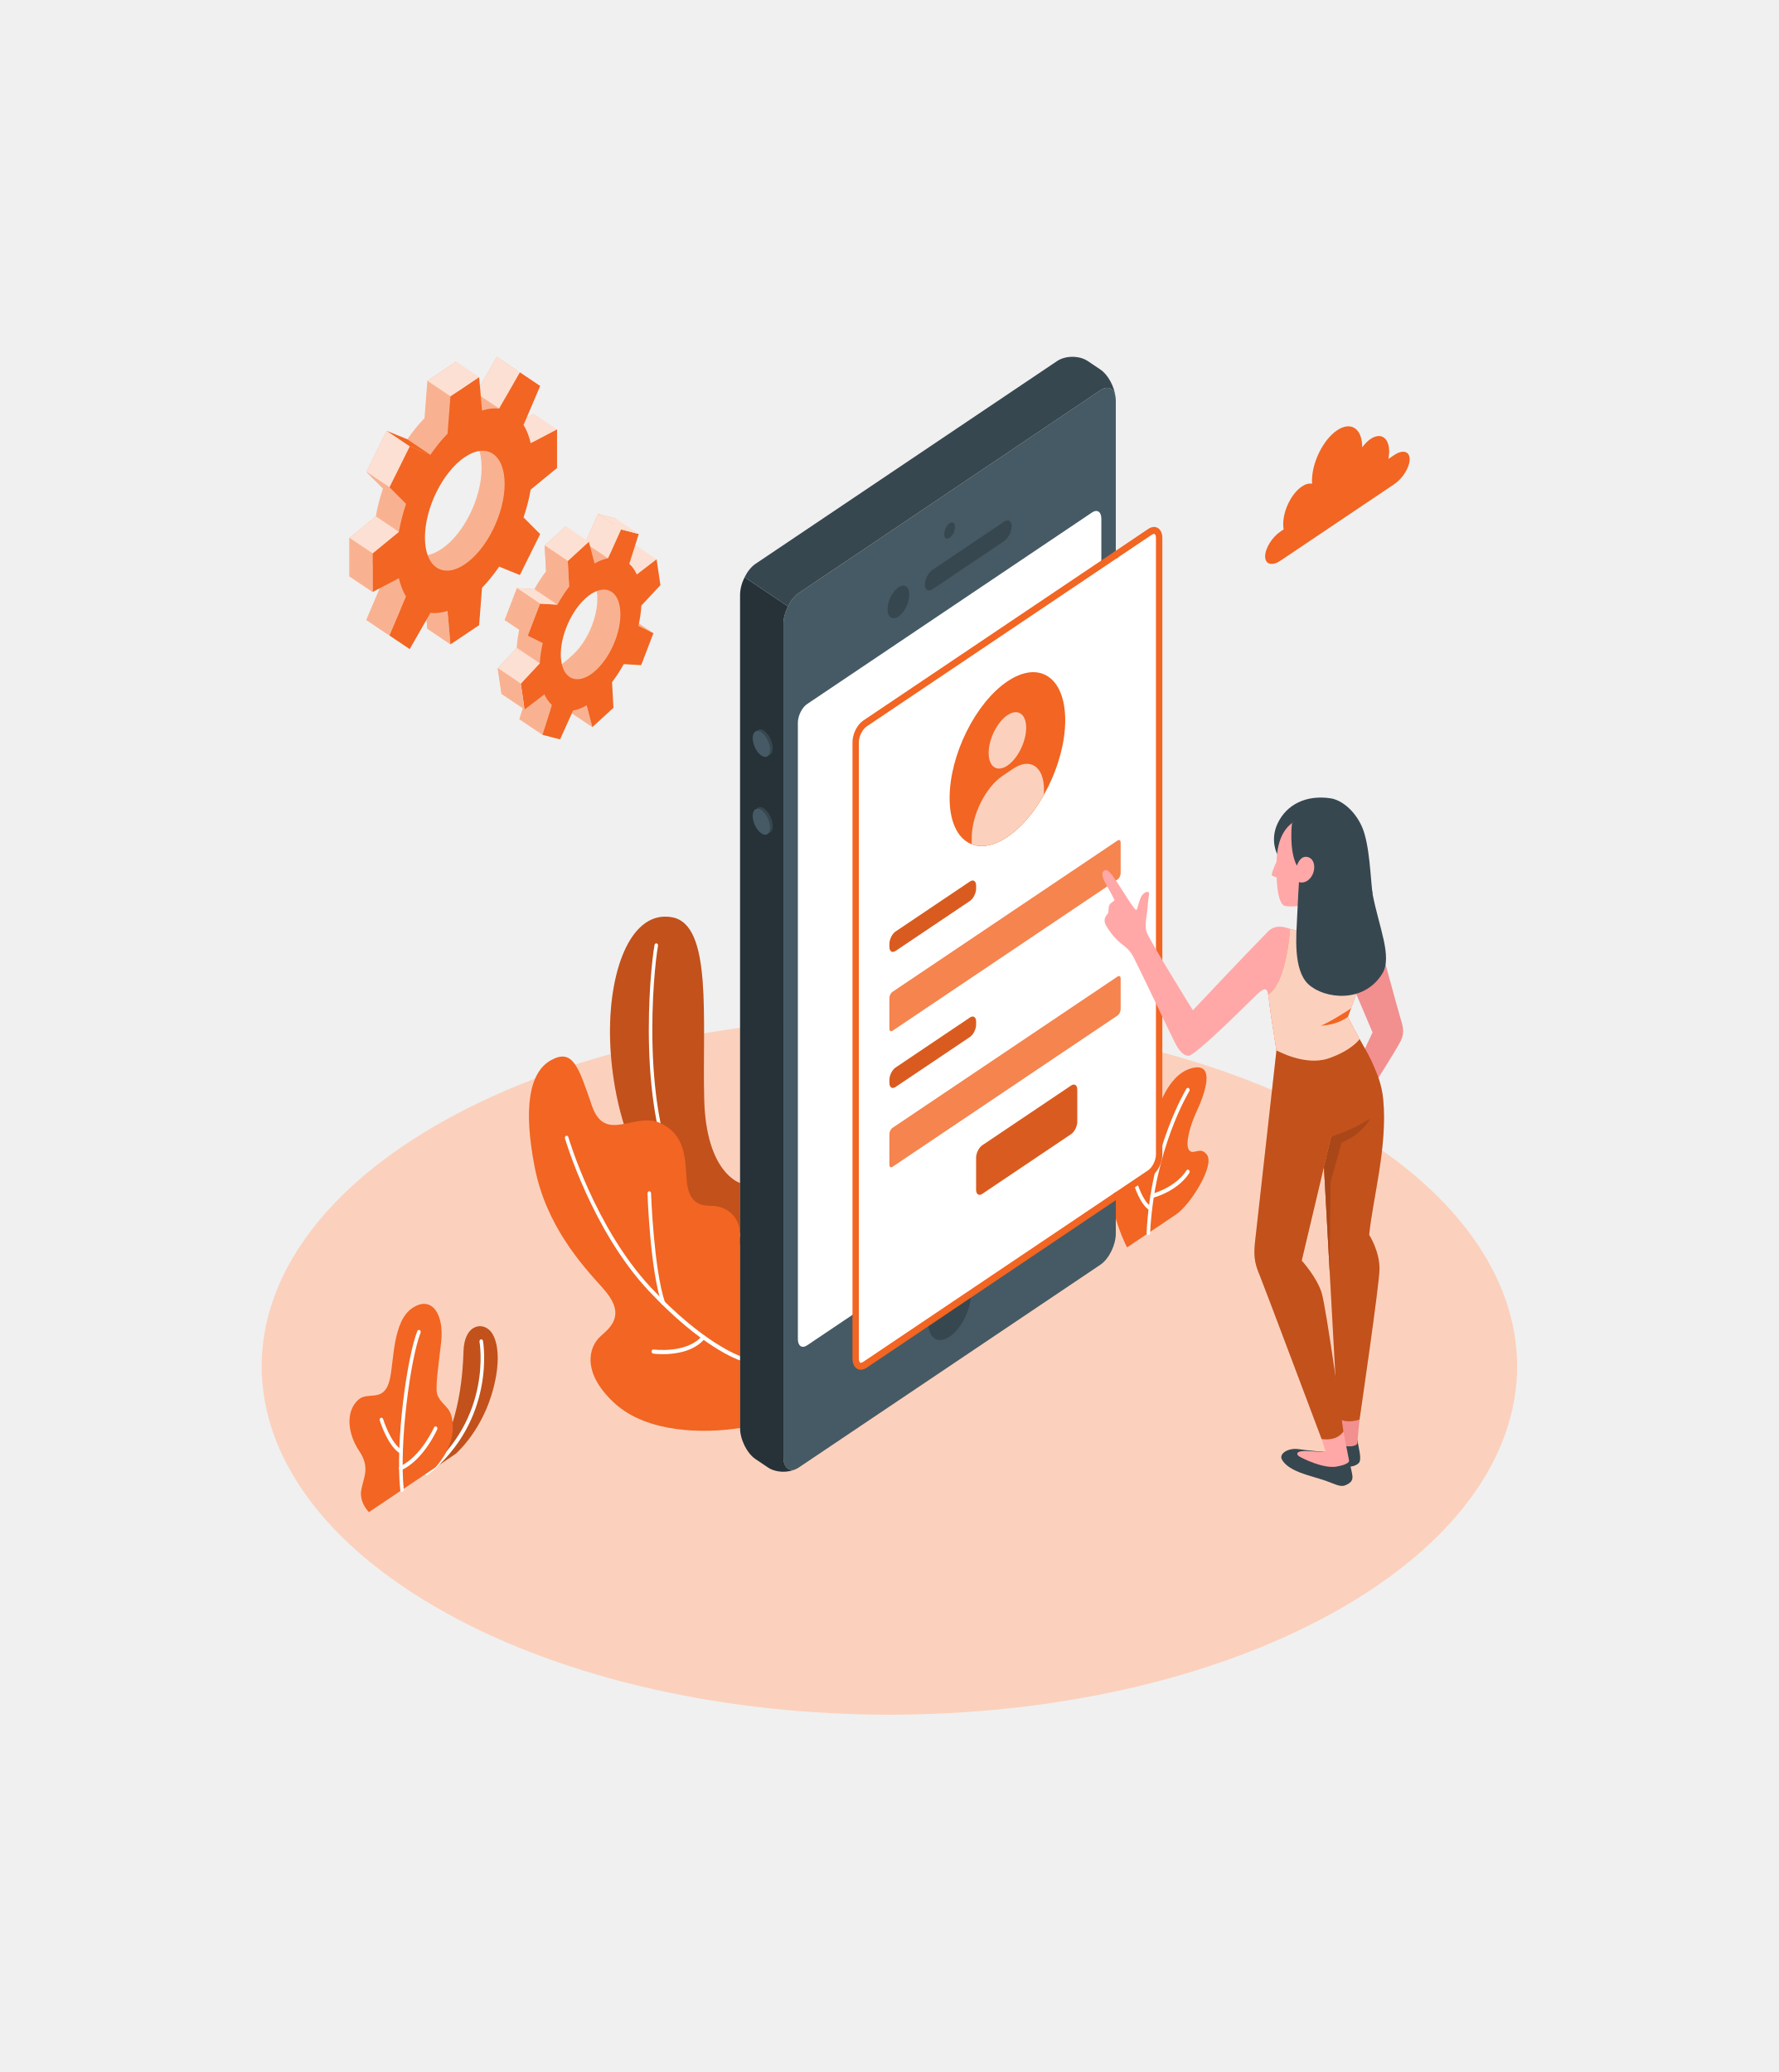
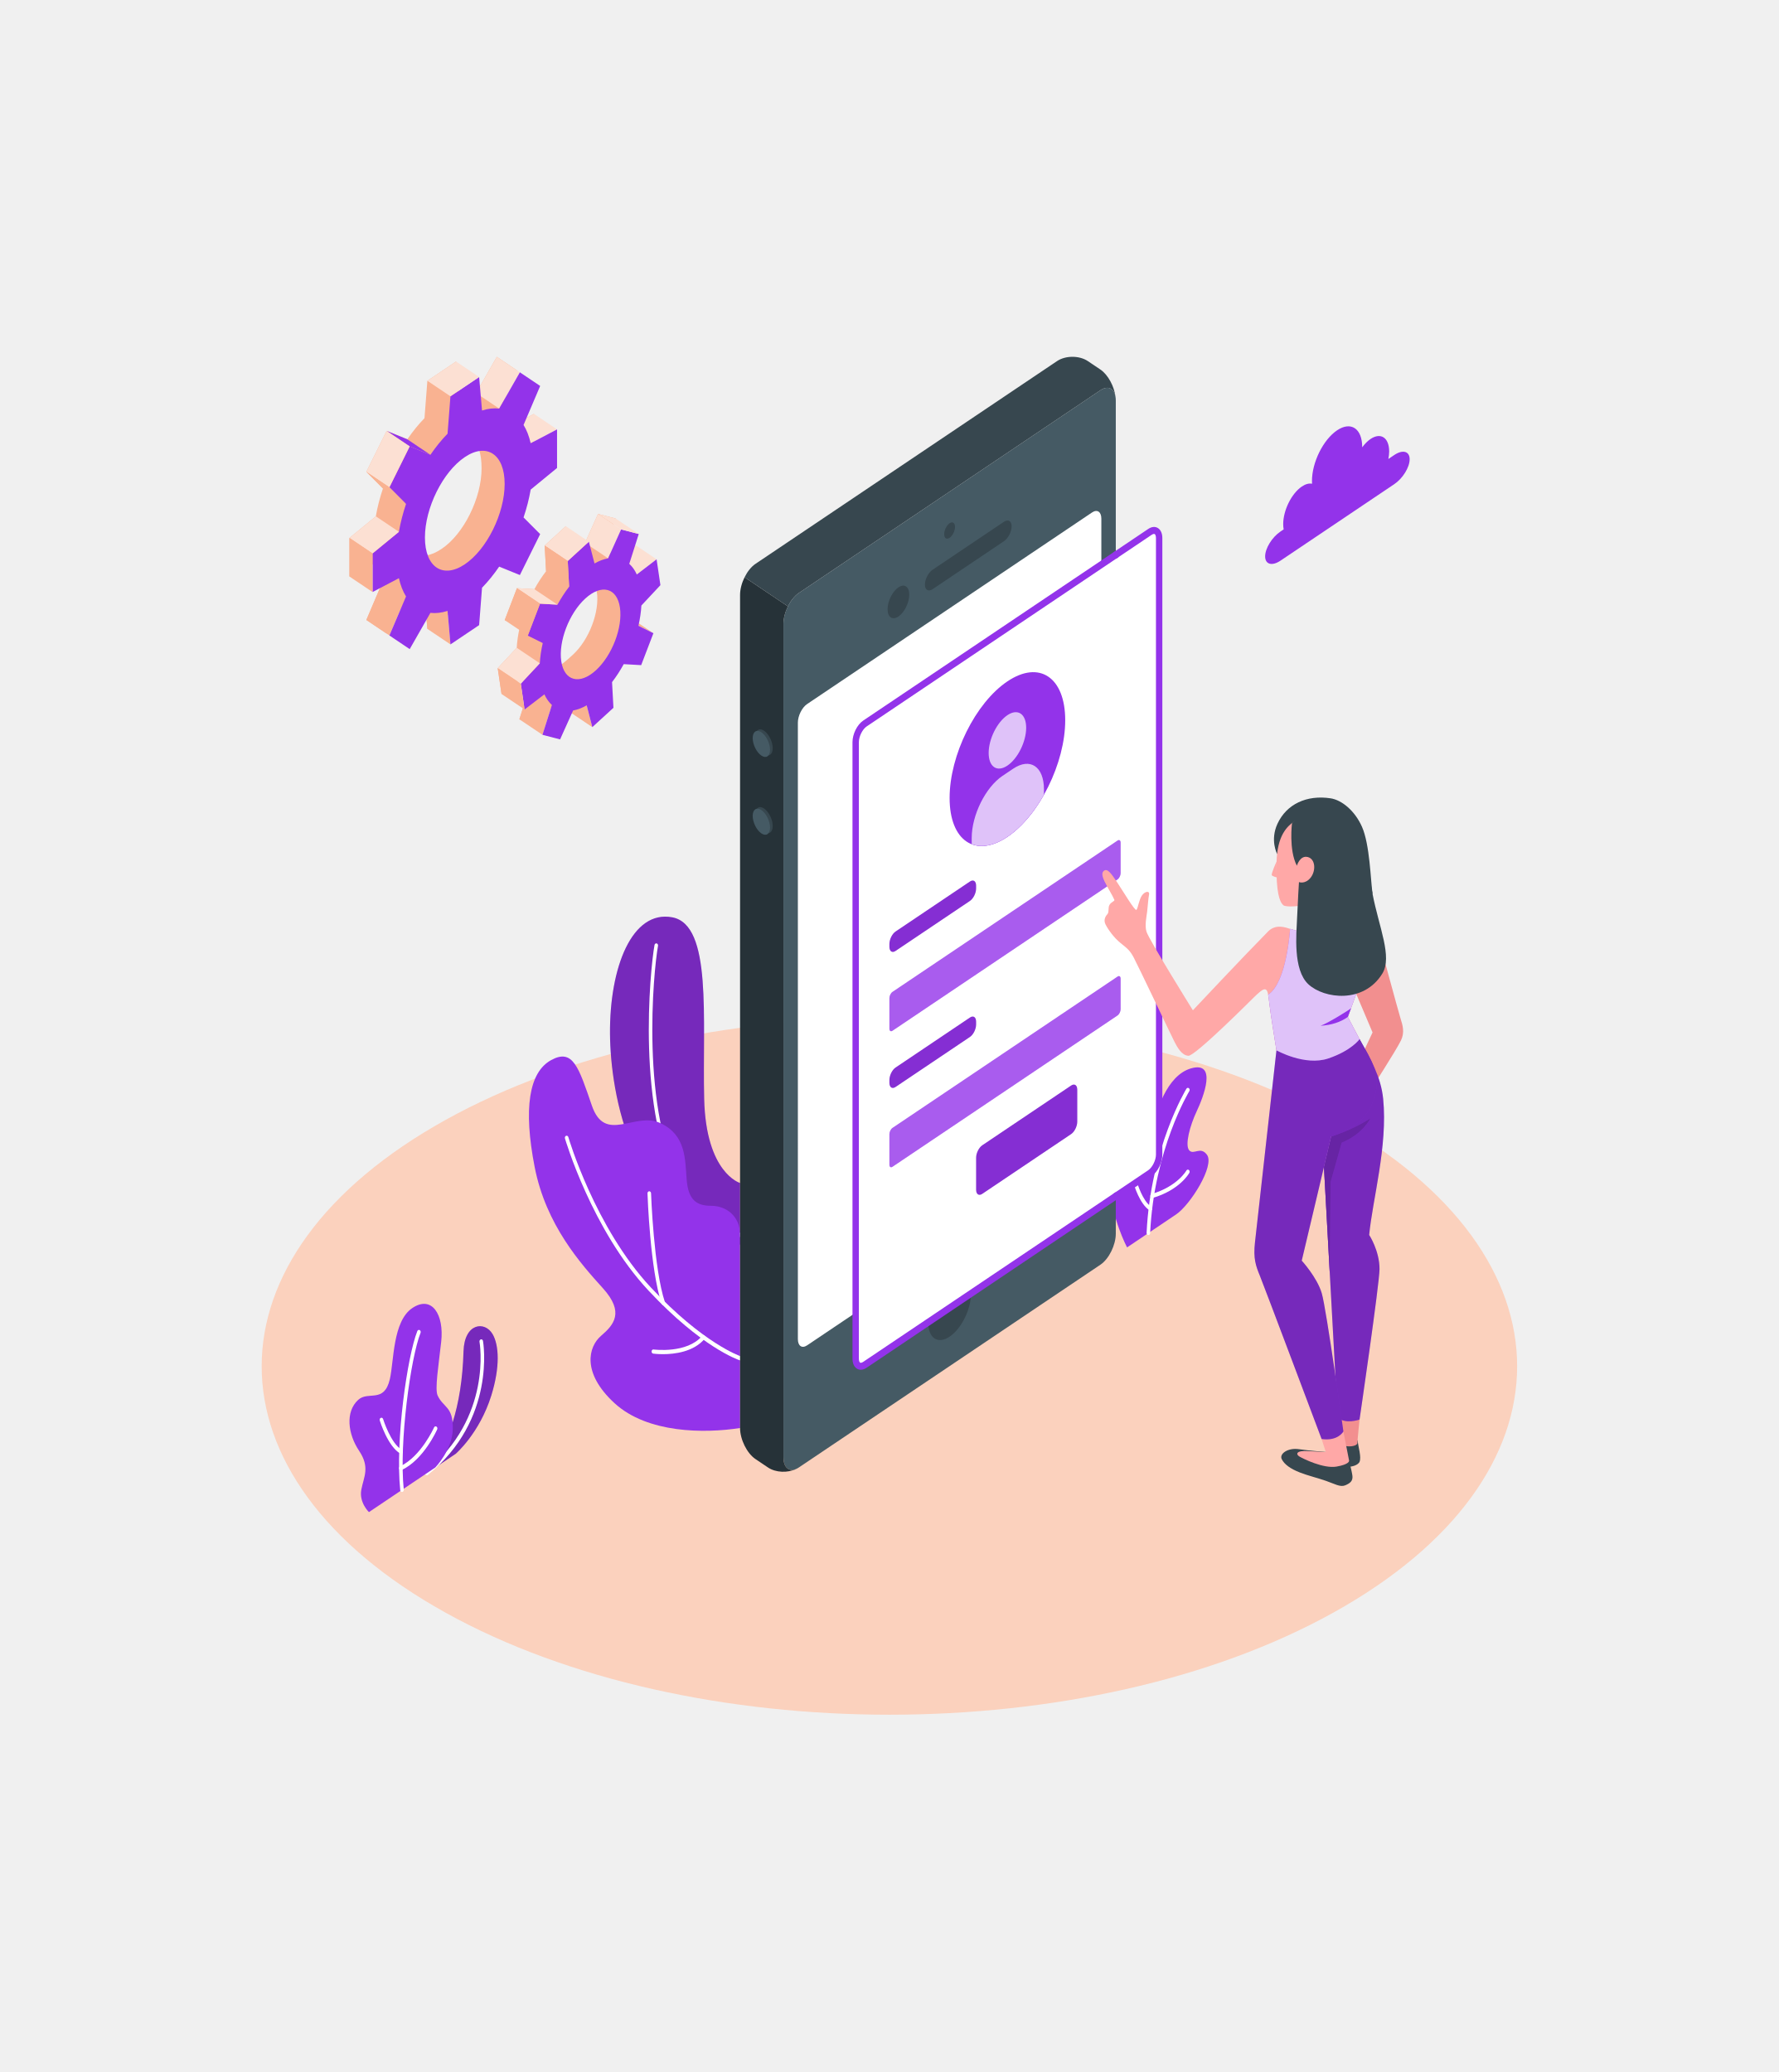
<svg xmlns="http://www.w3.org/2000/svg" width="630" height="734" viewBox="0 0 630 734" fill="none">
  <path d="M157.796 571.281C244.618 619.482 385.383 619.483 472.205 571.282C559.027 523.079 559.027 444.93 472.205 396.729C385.383 348.528 244.616 348.528 157.795 396.728C70.973 444.929 70.973 523.08 157.796 571.281Z" fill="#FBD1BD" />
  <path d="M451.436 530.954C462.743 537.231 481.073 537.231 492.381 530.954C503.688 524.678 503.688 514.5 492.381 508.222C481.073 501.947 462.743 501.947 451.436 508.222C440.13 514.5 440.13 524.676 451.436 530.954Z" fill="#FBD1BD" />
-   <path d="M151.142 521.896L161.378 515.013C161.378 515.013 169.822 507.783 174.004 494.361C177.168 484.205 176.732 476.478 174.463 472.606C171.672 467.841 164.451 468.673 164.164 478.72C163.599 498.503 158.644 512.191 151.142 521.896Z" fill="#F26522" />
+   <path d="M151.142 521.896L161.378 515.013C161.378 515.013 169.822 507.783 174.004 494.361C177.168 484.205 176.732 476.478 174.463 472.606C171.672 467.841 164.451 468.673 164.164 478.72C163.599 498.503 158.644 512.191 151.142 521.896Z" fill="#9333ea" />
  <path opacity="0.2" d="M151.142 521.896L161.378 515.013C161.378 515.013 169.822 507.783 174.004 494.361C177.168 484.205 176.732 476.478 174.463 472.606C171.672 467.841 164.451 468.673 164.164 478.72C163.599 498.503 158.644 512.191 151.142 521.896Z" fill="black" />
  <path d="M151.143 522.632C150.943 522.632 150.747 522.522 150.624 522.315C150.426 521.982 150.497 521.526 150.783 521.295C174.467 502.205 169.879 475.609 169.83 475.342C169.757 474.946 169.974 474.556 170.313 474.471C170.655 474.383 170.988 474.636 171.061 475.033C171.113 475.309 175.898 502.835 151.5 522.502C151.391 522.591 151.266 522.632 151.143 522.632Z" fill="white" />
-   <path d="M130.669 535.661C130.669 535.661 127.106 532.281 127.968 527.706C128.831 523.13 131.129 519.841 127.178 513.938C123.227 508.034 122.206 500.17 126.853 495.905C130.445 492.607 136.051 497.282 138.076 488.543C139.552 482.173 139.048 468.071 146.025 463.378C153 458.688 157.332 465.75 156.261 475.317C155.304 483.875 153.954 492.114 154.995 494.358C157.03 498.743 160.528 498.155 160.369 506.195C160.22 513.681 154.144 519.876 154.144 519.876L130.669 535.661Z" fill="#F26522" />
+   <path d="M130.669 535.661C130.669 535.661 127.106 532.281 127.968 527.706C128.831 523.13 131.129 519.841 127.178 513.938C123.227 508.034 122.206 500.17 126.853 495.905C130.445 492.607 136.051 497.282 138.076 488.543C139.552 482.173 139.048 468.071 146.025 463.378C153 458.688 157.332 465.75 156.261 475.317C155.304 483.875 153.954 492.114 154.995 494.358C157.03 498.743 160.528 498.155 160.369 506.195C160.22 513.681 154.144 519.876 154.144 519.876L130.669 535.661Z" fill="#9333ea" />
  <path d="M142.377 528.523C142.062 528.523 141.791 528.25 141.752 527.877C139.949 510.487 144.246 480.461 147.8 471.536C147.946 471.168 148.318 471.005 148.637 471.18C148.953 471.35 149.089 471.786 148.943 472.153C145.452 480.924 141.279 511.078 143.003 527.703C143.045 528.103 142.798 528.469 142.453 528.519C142.428 528.522 142.402 528.523 142.377 528.523Z" fill="white" />
  <path d="M142.036 514.985C141.942 514.985 141.849 514.96 141.76 514.91C137.388 512.421 134.617 503.577 134.501 503.201C134.384 502.82 134.554 502.4 134.88 502.262C135.208 502.126 135.568 502.322 135.687 502.705C135.713 502.792 138.401 511.362 142.313 513.591C142.625 513.769 142.755 514.209 142.601 514.573C142.493 514.834 142.27 514.985 142.036 514.985Z" fill="white" />
  <path d="M141.966 520.843C141.716 520.843 141.479 520.669 141.381 520.381C141.252 520.005 141.409 519.578 141.731 519.429C149.088 515.994 153.675 505.782 153.72 505.679C153.88 505.32 154.259 505.176 154.568 505.364C154.878 505.549 154.999 505.992 154.839 506.353C154.645 506.792 149.988 517.155 142.199 520.791C142.123 520.826 142.044 520.843 141.966 520.843Z" fill="white" />
-   <path d="M399.17 441.889C399.17 441.889 393.66 431.51 393.129 420.209C392.597 408.909 394.726 404.218 397.647 402.871C400.568 401.525 400.789 405.671 402.298 408.13C403.807 410.588 406.859 409.181 407.986 401.538C409.114 393.898 413.251 380.947 421.807 378.476C431.259 375.749 426.19 388.661 423.817 393.7C421.443 398.738 419.594 405.6 421.16 407.468C422.723 409.336 425.149 405.884 427.476 409.085C430.285 412.948 421.554 426.837 416.543 430.206L399.17 441.889Z" fill="#F26522" />
+   <path d="M399.17 441.889C399.17 441.889 393.66 431.51 393.129 420.209C392.597 408.909 394.726 404.218 397.647 402.871C400.568 401.525 400.789 405.671 402.298 408.13C403.807 410.588 406.859 409.181 407.986 401.538C409.114 393.898 413.251 380.947 421.807 378.476C431.259 375.749 426.19 388.661 423.817 393.7C421.443 398.738 419.594 405.6 421.16 407.468C422.723 409.336 425.149 405.884 427.476 409.085C430.285 412.948 421.554 426.837 416.543 430.206L399.17 441.889Z" fill="#9333ea" />
  <path d="M406.717 437.52C406.706 437.52 406.695 437.52 406.685 437.518C406.337 437.496 406.071 437.151 406.089 436.748C407.476 406.694 420.067 385.881 420.194 385.674C420.397 385.342 420.792 385.269 421.073 385.505C421.356 385.74 421.42 386.2 421.218 386.528C421.093 386.732 408.712 407.22 407.345 436.825C407.329 437.216 407.051 437.52 406.717 437.52Z" fill="white" />
  <path d="M407.437 428.854C407.334 428.854 407.23 428.825 407.133 428.762C403.603 426.487 401.649 419.739 401.568 419.451C401.459 419.067 401.638 418.651 401.968 418.523C402.297 418.391 402.656 418.606 402.764 418.989C402.783 419.053 404.645 425.482 407.742 427.476C408.046 427.673 408.157 428.119 407.988 428.474C407.875 428.718 407.659 428.854 407.437 428.854Z" fill="white" />
  <path d="M408.054 424.404C407.772 424.404 407.515 424.184 407.444 423.851C407.359 423.456 407.563 423.058 407.899 422.96C416.994 420.281 420.144 414.729 420.174 414.673C420.362 414.333 420.752 414.234 421.044 414.45C421.336 414.667 421.424 415.119 421.236 415.46C421.103 415.708 417.829 421.548 408.208 424.38C408.158 424.397 408.106 424.404 408.054 424.404Z" fill="white" />
-   <path d="M262.108 419.071C262.108 419.071 250.026 415.64 249.397 389.288C248.718 360.843 252.358 327.659 238.108 324.96C223.858 322.261 215.862 342.613 216.045 366.265C216.205 387.031 223.385 432.088 262.107 440.919L262.108 419.071Z" fill="#F26522" />
+   <path d="M262.108 419.071C262.108 419.071 250.026 415.64 249.397 389.288C248.718 360.843 252.358 327.659 238.108 324.96C223.858 322.261 215.862 342.613 216.045 366.265C216.205 387.031 223.385 432.088 262.107 440.919L262.108 419.071Z" fill="#9333ea" />
  <path opacity="0.2" d="M262.108 419.071C262.108 419.071 250.026 415.64 249.397 389.288C248.718 360.843 252.358 327.659 238.108 324.96C223.858 322.261 215.862 342.613 216.045 366.265C216.205 387.031 223.385 432.088 262.107 440.919L262.108 419.071Z" fill="black" />
  <path d="M262.107 438.214C262.069 438.214 262.031 438.209 261.993 438.202C253.281 436.353 246.189 430.77 240.915 421.607C225.261 394.405 230.192 343.63 231.811 334.76C231.885 334.363 232.217 334.113 232.559 334.195C232.899 334.28 233.116 334.669 233.044 335.066C231.442 343.836 226.551 394.015 241.961 420.791C247.037 429.612 253.853 434.983 262.218 436.758C262.56 436.831 262.787 437.214 262.724 437.612C262.671 437.966 262.405 438.214 262.107 438.214Z" fill="white" />
-   <path d="M262.108 505.862C249.615 507.834 229.324 507.799 217.636 497.062C205.948 486.324 208.379 477.069 212.876 473.209C217.371 469.348 221.276 464.936 213.542 456.369C205.807 447.802 193.375 434.036 189.355 413.383C185.335 392.731 187.314 379.824 195.226 375.52C202.903 371.344 204.925 377.978 209.624 391.658C214.322 405.34 224.897 393.61 233.939 397.881C242.98 402.15 242.626 410.606 243.195 417.874C243.766 425.14 246.751 427.149 251.87 427.149C256.99 427.149 262.105 430.591 262.106 437.474L262.108 505.862Z" fill="#F26522" />
+   <path d="M262.108 505.862C249.615 507.834 229.324 507.799 217.636 497.062C205.948 486.324 208.379 477.069 212.876 473.209C217.371 469.348 221.276 464.936 213.542 456.369C205.807 447.802 193.375 434.036 189.355 413.383C185.335 392.731 187.314 379.824 195.226 375.52C202.903 371.344 204.925 377.978 209.624 391.658C214.322 405.34 224.897 393.61 233.939 397.881C242.98 402.15 242.626 410.606 243.195 417.874C243.766 425.14 246.751 427.149 251.87 427.149C256.99 427.149 262.105 430.591 262.106 437.474L262.108 505.862Z" fill="#9333ea" />
  <path d="M262.108 481.882C262.052 481.882 261.994 481.873 261.938 481.855C261.397 481.679 248.477 477.298 229.674 457.178C209.643 435.744 200.185 403.61 200.092 403.288C199.981 402.904 200.157 402.487 200.487 402.358C200.817 402.231 201.174 402.435 201.285 402.817C201.377 403.137 210.739 434.924 230.526 456.096C249.078 475.947 262.148 480.398 262.278 480.441C262.613 480.551 262.807 480.954 262.714 481.346C262.636 481.671 262.384 481.882 262.108 481.882Z" fill="white" />
  <path d="M234.907 462.302C234.655 462.302 234.417 462.125 234.32 461.836C230.276 449.732 229.36 423.858 229.324 422.763C229.31 422.36 229.581 422.018 229.929 422C230.251 422.004 230.569 422.299 230.582 422.704C230.591 422.97 231.527 449.428 235.494 461.301C235.62 461.68 235.46 462.106 235.135 462.252C235.059 462.286 234.982 462.302 234.907 462.302Z" fill="white" />
  <path d="M234.801 479.712C232.843 479.712 231.489 479.533 231.325 479.509C230.98 479.462 230.733 479.097 230.773 478.693C230.814 478.292 231.124 477.993 231.473 478.052C231.591 478.065 243.314 479.609 248.698 473.213C248.94 472.921 249.34 472.921 249.588 473.201C249.837 473.484 249.84 473.951 249.597 474.239C245.657 478.922 238.906 479.712 234.801 479.712Z" fill="white" />
  <path d="M225.727 201.796L224.374 192.645L217.363 198.019C216.661 196.454 215.759 195.198 214.698 194.25L218.052 183.681L211.808 182.055L207.194 192.296C205.665 192.571 204.051 193.171 202.388 194.119L200.391 186.4L192.911 193.25L193.402 202.35C191.887 204.312 190.502 206.458 189.266 208.715L183.086 208.36L178.753 219.673L184.06 222.308C183.499 224.742 183.139 227.156 183.012 229.478L176.274 236.695L177.628 245.846L184.637 240.472C185.339 242.037 186.241 243.293 187.303 244.241L183.948 254.81L190.194 256.436L196.794 248.941C198.323 248.668 197.95 245.322 199.613 244.373L201.609 252.092L209.09 245.242L208.897 241.663C210.41 239.702 216.127 235.372 217.363 233.115L218.915 230.133L223.248 218.82L221.23 214.561L218.99 209.014L225.727 201.796ZM202.881 231.957C197.143 237.211 195.395 238.357 194.357 231.338C193.318 224.318 196.675 213.613 202.414 208.358C208.152 203.103 210.355 202.711 211.392 209.731C212.429 216.75 208.619 226.701 202.881 231.957Z" fill="#F9B291" />
  <path d="M211.809 182.055L219.979 187.542L215.366 197.784L207.193 192.295L211.809 182.055Z" fill="#FCE0D3" />
  <path d="M232.546 198.138L225.537 203.511L217.364 198.022L224.375 192.648L232.546 198.138Z" fill="#FCE0D3" />
  <path d="M231.419 224.306L226.113 221.669L217.942 216.18L223.248 218.817L231.419 224.306Z" fill="#F9B291" />
  <path d="M183.948 254.811L192.121 260.3L195.475 249.731L187.304 244.242L183.948 254.811Z" fill="#F9B291" />
  <path d="M209.782 257.583L201.61 252.093L199.614 244.375L207.785 249.864L209.782 257.583Z" fill="#F9B291" />
-   <path d="M233.898 207.289L232.545 198.138L225.535 203.511C224.834 201.946 223.93 200.69 222.869 199.742L226.225 189.173L219.979 187.547L215.365 197.788C213.836 198.063 212.221 198.663 210.558 199.611L208.561 191.893L201.081 198.742L201.572 207.842C200.058 209.803 198.672 211.95 197.436 214.207L191.256 213.852L186.923 225.165L192.23 227.801C191.669 230.234 191.31 232.648 191.182 234.972L184.444 242.188L185.798 251.339L192.807 245.966C193.509 247.529 194.411 248.787 195.472 249.735L192.118 260.304L198.364 261.93L202.978 251.688C204.506 251.415 206.12 250.814 207.783 249.866L209.78 257.584L217.26 250.735L216.77 241.635C218.284 239.674 219.669 237.527 220.905 235.27L227.085 235.625L231.417 224.312L226.11 221.676C226.671 219.243 227.031 216.828 227.157 214.507L233.898 207.289ZM211.052 237.449C205.314 242.705 199.82 241.272 198.782 234.253C197.744 227.233 201.555 217.28 207.293 212.026C213.031 206.77 218.524 208.201 219.562 215.221C220.6 222.243 216.79 232.193 211.052 237.449Z" fill="#F26522" />
+   <path d="M233.898 207.289L232.545 198.138L225.535 203.511C224.834 201.946 223.93 200.69 222.869 199.742L226.225 189.173L219.979 187.547L215.365 197.788C213.836 198.063 212.221 198.663 210.558 199.611L208.561 191.893L201.081 198.742L201.572 207.842C200.058 209.803 198.672 211.95 197.436 214.207L191.256 213.852L186.923 225.165L192.23 227.801C191.669 230.234 191.31 232.648 191.182 234.972L184.444 242.188L185.798 251.339L192.807 245.966C193.509 247.529 194.411 248.787 195.472 249.735L192.118 260.304L198.364 261.93L202.978 251.688C204.506 251.415 206.12 250.814 207.783 249.866L209.78 257.584L217.26 250.735L216.77 241.635C218.284 239.674 219.669 237.527 220.905 235.27L227.085 235.625L231.417 224.312L226.11 221.676C226.671 219.243 227.031 216.828 227.157 214.507L233.898 207.289ZM211.052 237.449C205.314 242.705 199.82 241.272 198.782 234.253C197.744 227.233 201.555 217.28 207.293 212.026C213.031 206.77 218.524 208.201 219.562 215.221C220.6 222.243 216.79 232.193 211.052 237.449Z" fill="#9333ea" />
  <path d="M208.562 191.888L200.39 186.398L192.911 193.248L201.082 198.737L208.562 191.888Z" fill="#FCE0D3" />
  <path d="M192.911 193.25L193.401 202.35L201.571 207.837L201.082 198.739L192.911 193.25Z" fill="#F9B291" />
  <path d="M197.437 214.204L189.265 208.715L183.086 208.359L191.257 213.848L197.437 214.204Z" fill="#FCE0D3" />
  <path d="M183.086 208.359L178.753 219.672L186.924 225.161L191.257 213.848L183.086 208.359Z" fill="#F9B291" />
  <path d="M191.183 234.966L183.012 229.477L176.274 236.693L184.446 242.182L191.183 234.966Z" fill="#FCE0D3" />
  <path d="M185.799 251.335L177.628 245.846L176.274 236.695L184.446 242.184L185.799 251.335Z" fill="#F9B291" />
  <path d="M219.978 187.542L211.809 182.055L218.053 183.681L226.224 189.17L219.978 187.542Z" fill="#FCE0D3" />
  <path d="M189.117 160.288V146.62L179.779 151.523C179.216 148.999 178.359 146.836 177.257 145.05L183.14 131.231L175.954 126.398L168.622 139.243C166.743 139.025 164.706 139.241 162.548 139.936L161.523 128.064L151.363 134.898L150.338 148.146C148.18 150.355 146.142 152.88 144.264 155.624L136.932 152.642L129.746 167.138L135.629 173.042C134.528 176.309 133.67 179.628 133.106 182.91L123.769 190.566V204.233L133.106 199.33C133.67 201.854 134.528 204.018 135.629 205.804L129.746 219.622L136.932 224.453L144.264 211.61C146.142 211.829 148.18 211.611 150.338 210.917L151.363 222.789L161.523 215.956L162.548 202.707C165.575 201.53 168.816 198.8 170.693 196.056L175.953 198.213L183.139 183.717L178.73 179.292C179.831 176.025 179.948 170.801 179.777 167.947L189.117 160.288ZM156.444 194.412C148.649 199.654 143.803 195.935 143.803 185.45C143.803 174.965 150.245 162.12 158.041 156.878C165.836 151.635 170.559 155.448 170.559 165.933C170.56 176.42 164.24 189.169 156.444 194.412Z" fill="#F9B291" />
  <path d="M184.126 131.888L175.954 126.398L168.623 139.243L176.794 144.731L184.126 131.888Z" fill="#FCE0D3" />
  <path d="M197.288 152.106L189.117 146.617L179.779 151.521L187.95 157.01L197.288 152.106Z" fill="#FCE0D3" />
  <path d="M159.535 228.275L151.364 222.786L150.34 210.914L158.512 216.403L159.535 228.275Z" fill="#F9B291" />
  <path d="M129.748 219.623L137.919 225.112L143.802 211.294L135.631 205.805L129.748 219.623Z" fill="#F9B291" />
-   <path d="M197.288 165.781V152.112L187.95 157.016C187.387 154.491 186.529 152.328 185.427 150.542L191.31 136.724L184.125 131.891L176.793 144.736C174.915 144.517 172.878 144.733 170.719 145.428L169.695 133.558L159.534 140.391L158.51 153.64C156.352 155.849 154.314 158.373 152.436 161.118L145.104 158.136L137.918 172.633L143.801 178.538C142.7 181.805 141.842 185.122 141.278 188.403L131.94 196.06V209.727L141.278 204.824C141.842 207.348 142.7 209.511 143.801 211.297L137.918 225.116L145.104 229.947L152.436 217.104C154.314 217.321 156.352 217.105 158.51 216.411L159.534 228.283L169.695 221.449L170.719 208.201C172.878 205.993 174.915 203.467 176.793 200.724L184.125 203.707L191.31 189.211L185.427 183.306C186.529 180.039 187.387 176.722 187.95 173.44L197.288 165.781ZM164.615 199.904C156.819 205.146 150.499 200.896 150.499 190.411C150.499 179.926 156.819 167.175 164.615 161.932C172.41 156.69 178.731 160.94 178.731 171.425C178.731 181.912 172.41 194.661 164.615 199.904Z" fill="#F26522" />
-   <path d="M144.267 155.623L152.438 161.112L145.106 158.13L136.935 152.641L144.267 155.623Z" fill="#F26522" />
+   <path d="M197.288 165.781V152.112L187.95 157.016C187.387 154.491 186.529 152.328 185.427 150.542L191.31 136.724L184.125 131.891L176.793 144.736C174.915 144.517 172.878 144.733 170.719 145.428L169.695 133.558L159.534 140.391L158.51 153.64C156.352 155.849 154.314 158.373 152.436 161.118L145.104 158.136L137.918 172.633L143.801 178.538C142.7 181.805 141.842 185.122 141.278 188.403L131.94 196.06V209.727L141.278 204.824C141.842 207.348 142.7 209.511 143.801 211.297L137.918 225.116L145.104 229.947L152.436 217.104C154.314 217.321 156.352 217.105 158.51 216.411L159.534 228.283L169.695 221.449L170.719 208.201C172.878 205.993 174.915 203.467 176.793 200.724L184.125 203.707L191.31 189.211L185.427 183.306C186.529 180.039 187.387 176.722 187.95 173.44L197.288 165.781ZM164.615 199.904C156.819 205.146 150.499 200.896 150.499 190.411C150.499 179.926 156.819 167.175 164.615 161.932C172.41 156.69 178.731 160.94 178.731 171.425C178.731 181.912 172.41 194.661 164.615 199.904Z" fill="#9333ea" />
+   <path d="M144.267 155.623L152.438 161.112L145.106 158.13L136.935 152.641L144.267 155.623Z" fill="#9333ea" />
  <path d="M136.922 152.641L129.742 167.141L137.912 172.63L145.092 158.131L136.922 152.641Z" fill="#FCE0D3" />
  <path d="M129.748 167.141L137.919 172.63L143.802 178.536L135.631 173.045L129.748 167.141Z" fill="#F9B291" />
  <path d="M133.111 182.906L141.282 188.395L131.944 196.052L123.771 190.563L133.111 182.906Z" fill="#FCE0D3" />
  <path d="M123.771 190.57L131.944 196.059V209.725L123.771 204.237V190.57Z" fill="#F9B291" />
  <path d="M169.697 133.552L161.525 128.062L151.364 134.896L159.535 140.385L169.697 133.552Z" fill="#FCE0D3" />
  <path d="M389.723 138.243L282.917 210.071C279.904 212.098 277.461 217.026 277.461 221.078V516.183C277.461 520.237 279.904 521.879 282.917 519.852L389.724 448.026C392.738 445.999 395.18 441.07 395.18 437.018L395.179 141.914C395.179 137.86 392.736 136.216 389.723 138.243Z" fill="#455A64" />
  <path d="M282.916 210.073L389.723 138.245C392.418 136.434 394.649 137.561 395.094 140.717C394.685 136.934 392.446 132.738 389.723 130.907L385.281 127.919C382.267 125.892 377.381 125.892 374.368 127.919L267.563 199.746C266.056 200.759 264.693 202.498 263.705 204.49L279.059 214.815C280.046 212.825 281.411 211.087 282.916 210.073Z" fill="#37474F" />
  <path d="M262.107 505.859C262.107 509.913 264.549 514.841 267.563 516.867L272.006 519.855C274.73 521.687 278.973 521.845 281.99 520.366C279.42 521.502 277.461 519.814 277.461 516.186V221.081C277.461 219.054 278.072 216.809 279.059 214.817L263.705 204.492C262.717 206.484 262.107 208.729 262.107 210.756V505.859Z" fill="#263238" />
  <path d="M285.854 249.407L386.787 181.529C388.596 180.312 390.062 181.299 390.062 183.731L390.063 402.098C390.063 404.53 388.596 407.487 386.788 408.702L285.855 476.582C284.047 477.797 282.581 476.811 282.581 474.381L282.58 256.013C282.579 253.58 284.045 250.623 285.854 249.407Z" fill="white" />
  <path d="M336.32 185.352C335.261 186.066 334.401 187.799 334.401 189.224C334.401 190.651 335.262 191.228 336.32 190.514C337.381 189.802 338.239 188.069 338.239 186.643C338.239 185.217 337.381 184.639 336.32 185.352Z" fill="#37474F" />
  <path d="M336.323 453.119C332.137 455.934 328.744 462.779 328.744 468.409C328.744 474.038 332.136 476.32 336.323 473.505C340.508 470.691 343.901 463.846 343.901 458.216C343.899 452.588 340.508 450.305 336.323 453.119Z" fill="#37474F" />
  <path d="M318.191 208.071C316.072 209.498 314.354 212.965 314.354 215.816C314.354 218.668 316.072 219.823 318.193 218.398C320.313 216.973 322.031 213.506 322.031 210.654C322.031 207.801 320.312 206.646 318.191 208.071Z" fill="#37474F" />
  <path d="M327.577 207.101C327.577 209.002 328.799 209.722 330.305 208.708L355.559 191.726C357.065 190.713 358.287 188.35 358.287 186.45C358.286 184.549 357.065 183.828 355.558 184.842L330.305 201.825C328.799 202.839 327.577 205.2 327.577 207.101Z" fill="#37474F" />
  <path d="M270.601 258.855C272.297 259.996 273.672 262.77 273.672 265.052C273.672 267.333 272.297 268.257 270.601 267.117C268.905 265.976 267.529 263.203 267.529 260.922C267.529 258.641 268.905 257.715 270.601 258.855Z" fill="#37474F" />
  <path d="M270.601 286.41C272.297 287.55 273.672 290.324 273.672 292.606C273.672 294.888 272.297 295.812 270.601 294.671C268.905 293.531 267.529 290.757 267.529 288.475C267.531 286.194 268.905 285.271 270.601 286.41Z" fill="#37474F" />
  <path d="M269.653 259.403C271.349 260.544 272.725 263.318 272.725 265.598C272.725 267.879 271.35 268.805 269.653 267.663C267.957 266.523 266.582 263.749 266.582 261.468C266.582 259.186 267.958 258.262 269.653 259.403Z" fill="#455A64" />
  <path d="M269.653 286.965C271.349 288.106 272.725 290.88 272.725 293.162C272.725 295.443 271.35 296.367 269.653 295.227C267.957 294.086 266.582 291.312 266.582 289.03C266.582 286.748 267.958 285.825 269.653 286.965Z" fill="#455A64" />
-   <path d="M410.535 190.628C410.535 188.196 409.069 187.212 407.26 188.427L395.179 196.552L306.326 256.307C304.518 257.523 303.053 260.479 303.053 262.911L303.054 481.278C303.054 483.71 304.519 484.695 306.327 483.48L395.212 423.703L407.261 415.6C409.069 414.383 410.536 411.426 410.536 408.996L410.535 190.628Z" fill="white" stroke="#F26522" stroke-miterlimit="10" />
-   <path d="M304.865 484.734C304.445 484.734 304.051 484.617 303.698 484.38C302.876 483.827 302.424 482.725 302.424 481.276L302.423 262.909C302.423 260.202 303.999 257.022 306.011 255.669L394.864 195.914L395.494 197.185L306.641 256.94C305.037 258.019 303.683 260.751 303.683 262.909L303.684 481.276C303.684 482.166 303.918 482.833 304.328 483.109C304.737 483.385 305.351 483.285 306.013 482.842L394.897 423.065L395.527 424.335L306.643 484.11C306.028 484.527 305.423 484.734 304.865 484.734Z" fill="#F26522" stroke="#F26522" stroke-miterlimit="10" />
-   <path d="M395.527 424.338L394.897 423.069L406.946 414.967C408.55 413.887 409.906 411.153 409.906 408.998L409.905 190.631C409.905 189.742 409.671 189.074 409.261 188.798C408.854 188.523 408.239 188.619 407.575 189.065L395.494 197.19L394.864 195.919L406.945 187.794C408.021 187.07 409.068 186.974 409.891 187.527C410.711 188.08 411.165 189.181 411.165 190.631L411.166 408.998C411.166 411.703 409.59 414.884 407.576 416.238L395.527 424.338Z" fill="#F26522" stroke="#F26522" stroke-miterlimit="10" />
-   <path d="M356.794 241.374C368.101 233.77 377.266 239.934 377.266 255.142C377.266 270.35 368.101 288.842 356.794 296.447C345.487 304.051 336.321 297.887 336.321 282.679C336.321 267.471 345.487 248.978 356.794 241.374Z" fill="#F26522" />
-   <path d="M356.794 253.346C360.462 250.879 363.436 252.879 363.436 257.812C363.436 262.746 360.462 268.746 356.794 271.212C353.126 273.679 350.151 271.678 350.151 266.744C350.151 261.811 353.126 255.813 356.794 253.346Z" fill="#F26522" />
-   <path d="M369.739 279.653C369.739 271.547 364.853 268.261 358.827 272.314L355.06 274.848C349.035 278.9 344.148 288.757 344.148 296.863V299.044C347.632 300.391 352.017 299.662 356.794 296.447C361.705 293.144 366.212 287.782 369.739 281.531V279.653Z" fill="#F26522" />
+   <path d="M410.535 190.628C410.535 188.196 409.069 187.212 407.26 188.427L395.179 196.552L306.326 256.307C304.518 257.523 303.053 260.479 303.053 262.911L303.054 481.278C303.054 483.71 304.519 484.695 306.327 483.48L395.212 423.703L407.261 415.6C409.069 414.383 410.536 411.426 410.536 408.996L410.535 190.628Z" fill="white" stroke="#9333ea" stroke-miterlimit="10" />
+   <path d="M304.865 484.734C304.445 484.734 304.051 484.617 303.698 484.38C302.876 483.827 302.424 482.725 302.424 481.276L302.423 262.909C302.423 260.202 303.999 257.022 306.011 255.669L394.864 195.914L395.494 197.185L306.641 256.94C305.037 258.019 303.683 260.751 303.683 262.909L303.684 481.276C303.684 482.166 303.918 482.833 304.328 483.109C304.737 483.385 305.351 483.285 306.013 482.842L394.897 423.065L395.527 424.335L306.643 484.11C306.028 484.527 305.423 484.734 304.865 484.734Z" fill="#9333ea" stroke="#9333ea" stroke-miterlimit="10" />
+   <path d="M395.527 424.338L394.897 423.069L406.946 414.967C408.55 413.887 409.906 411.153 409.906 408.998L409.905 190.631C409.905 189.742 409.671 189.074 409.261 188.798C408.854 188.523 408.239 188.619 407.575 189.065L395.494 197.19L394.864 195.919L406.945 187.794C408.021 187.07 409.068 186.974 409.891 187.527C410.711 188.08 411.165 189.181 411.165 190.631L411.166 408.998C411.166 411.703 409.59 414.884 407.576 416.238L395.527 424.338Z" fill="#9333ea" stroke="#9333ea" stroke-miterlimit="10" />
+   <path d="M356.794 241.374C368.101 233.77 377.266 239.934 377.266 255.142C377.266 270.35 368.101 288.842 356.794 296.447C345.487 304.051 336.321 297.887 336.321 282.679C336.321 267.471 345.487 248.978 356.794 241.374Z" fill="#9333ea" />
+   <path d="M356.794 253.346C360.462 250.879 363.436 252.879 363.436 257.812C363.436 262.746 360.462 268.746 356.794 271.212C353.126 273.679 350.151 271.678 350.151 266.744C350.151 261.811 353.126 255.813 356.794 253.346Z" fill="#9333ea" />
+   <path d="M369.739 279.653C369.739 271.547 364.853 268.261 358.827 272.314L355.06 274.848C349.035 278.9 344.148 288.757 344.148 296.863V299.044C347.632 300.391 352.017 299.662 356.794 296.447C361.705 293.144 366.212 287.782 369.739 281.531V279.653Z" fill="#9333ea" />
  <path opacity="0.7" d="M356.794 253.346C360.462 250.879 363.436 252.879 363.436 257.812C363.436 262.746 360.462 268.746 356.794 271.212C353.126 273.679 350.151 271.678 350.151 266.744C350.151 261.811 353.126 255.813 356.794 253.346Z" fill="white" />
  <path opacity="0.7" d="M369.739 279.653C369.739 271.547 364.853 268.261 358.827 272.314L355.06 274.848C349.035 278.9 344.148 288.757 344.148 296.863V299.044C347.632 300.391 352.017 299.662 356.794 296.447C361.705 293.144 366.212 287.782 369.739 281.531V279.653Z" fill="white" />
-   <path d="M317.18 329.985L343.524 312.269C344.73 311.459 345.708 312.116 345.708 313.736V314.749C345.708 316.371 344.732 318.342 343.524 319.152L317.18 336.868C315.976 337.68 314.998 337.022 314.998 335.401V334.388C314.998 332.766 315.976 330.795 317.18 329.985Z" fill="#F26522" />
+   <path d="M317.18 329.985L343.524 312.269C344.73 311.459 345.708 312.116 345.708 313.736V314.749C345.708 316.371 344.732 318.342 343.524 319.152L317.18 336.868C315.976 337.68 314.998 337.022 314.998 335.401V334.388C314.998 332.766 315.976 330.795 317.18 329.985Z" fill="#9333ea" />
  <path opacity="0.1" d="M317.18 329.985L343.524 312.269C344.73 311.459 345.708 312.116 345.708 313.736V314.749C345.708 316.371 344.732 318.342 343.524 319.152L317.18 336.868C315.976 337.68 314.998 337.022 314.998 335.401V334.388C314.998 332.766 315.976 330.795 317.18 329.985Z" fill="black" />
-   <path d="M316.091 351.371L395.799 297.767C396.401 297.362 396.89 297.69 396.89 298.501V309.334C396.89 310.144 396.401 311.131 395.799 311.536L316.091 365.139C315.489 365.544 315 365.216 315 364.406V353.573C315 352.763 315.489 351.776 316.091 351.371Z" fill="#F26522" />
+   <path d="M316.091 351.371L395.799 297.767C396.401 297.362 396.89 297.69 396.89 298.501V309.334C396.89 310.144 396.401 311.131 395.799 311.536L316.091 365.139C315.489 365.544 315 365.216 315 364.406V353.573C315 352.763 315.489 351.776 316.091 351.371Z" fill="#9333ea" />
  <path opacity="0.2" d="M316.091 351.371L395.799 297.767C396.401 297.362 396.89 297.69 396.89 298.501V309.334C396.89 310.144 396.401 311.131 395.799 311.536L316.091 365.139C315.489 365.544 315 365.216 315 364.406V353.573C315 352.763 315.489 351.776 316.091 351.371Z" fill="white" />
-   <path d="M317.18 378.173L343.524 360.456C344.73 359.646 345.708 360.302 345.708 361.924V362.937C345.708 364.557 344.732 366.53 343.524 367.34L317.18 385.056C315.976 385.868 314.998 385.209 314.998 383.588V382.576C314.998 380.954 315.976 378.984 317.18 378.173Z" fill="#F26522" />
+   <path d="M317.18 378.173L343.524 360.456C344.73 359.646 345.708 360.302 345.708 361.924V362.937C345.708 364.557 344.732 366.53 343.524 367.34L317.18 385.056C315.976 385.868 314.998 385.209 314.998 383.588V382.576C314.998 380.954 315.976 378.984 317.18 378.173Z" fill="#9333ea" />
  <path opacity="0.1" d="M317.18 378.173L343.524 360.456C344.73 359.646 345.708 360.302 345.708 361.924V362.937C345.708 364.557 344.732 366.53 343.524 367.34L317.18 385.056C315.976 385.868 314.998 385.209 314.998 383.588V382.576C314.998 380.954 315.976 378.984 317.18 378.173Z" fill="black" />
-   <path d="M316.091 399.558L395.799 345.955C396.401 345.55 396.89 345.878 396.89 346.689V357.521C396.89 358.332 396.401 359.318 395.799 359.723L316.091 413.327C315.489 413.732 315 413.404 315 412.593V401.76C315 400.95 315.489 399.965 316.091 399.558Z" fill="#F26522" />
+   <path d="M316.091 399.558L395.799 345.955C396.401 345.55 396.89 345.878 396.89 346.689V357.521C396.89 358.332 396.401 359.318 395.799 359.723L316.091 413.327C315.489 413.732 315 413.404 315 412.593V401.76C315 400.95 315.489 399.965 316.091 399.558Z" fill="#9333ea" />
  <path opacity="0.2" d="M316.091 399.558L395.799 345.955C396.401 345.55 396.89 345.878 396.89 346.689V357.521C396.89 358.332 396.401 359.318 395.799 359.723L316.091 413.327C315.489 413.732 315 413.404 315 412.593V401.76C315 400.95 315.489 399.965 316.091 399.558Z" fill="white" />
-   <path d="M347.89 405.709L379.353 384.551C380.558 383.739 381.535 384.397 381.535 386.019V397.358C381.535 398.978 380.558 400.951 379.353 401.761L347.89 422.92C346.685 423.73 345.708 423.073 345.708 421.453V410.112C345.708 408.49 346.685 406.519 347.89 405.709Z" fill="#F26522" />
+   <path d="M347.89 405.709L379.353 384.551C380.558 383.739 381.535 384.397 381.535 386.019V397.358C381.535 398.978 380.558 400.951 379.353 401.761L347.89 422.92C346.685 423.73 345.708 423.073 345.708 421.453V410.112C345.708 408.49 346.685 406.519 347.89 405.709Z" fill="#9333ea" />
  <path opacity="0.1" d="M347.89 405.709L379.353 384.551C380.558 383.739 381.535 384.397 381.535 386.019V397.358C381.535 398.978 380.558 400.951 379.353 401.761L347.89 422.92C346.685 423.73 345.708 423.073 345.708 421.453V410.112C345.708 408.49 346.685 406.519 347.89 405.709Z" fill="black" />
  <path d="M422.482 357.894C422.482 357.894 407.003 333.022 406.059 330.063C405.347 327.832 406.108 324.514 406.285 322.971C406.462 321.43 406.718 317.996 406.937 317.04C407.323 315.373 405.467 315.715 404.426 317.231C403.36 318.784 403.019 321.816 402.488 322.314C401.959 322.811 397.822 315.813 395.664 312.574C393.507 309.334 392.157 307.383 390.846 308.584C389.901 309.448 390.605 311.336 392.169 314.093C393.732 316.851 394.427 318.129 394.662 318.721C394.899 319.314 393.612 319.361 392.917 320.605C392.375 321.577 392.881 323.149 392.163 323.899C391.444 324.649 390.774 325.998 391.562 327.518C392.564 329.454 394.577 332.222 396.89 334.089C399.205 335.957 400.142 336.613 401.507 339.155C402.873 341.696 415.205 367.632 416.033 369.188C416.86 370.745 418.469 373.916 420.901 374.005C423.335 374.098 443.238 354.134 444.264 353.138C447.543 349.951 448.579 349.483 449.145 352.354C449.322 353.252 449.438 354.275 449.562 355.433C449.956 359.067 452.081 372.072 452.081 372.072C452.081 372.072 462.148 377.755 470.436 374.955C478.726 372.154 481.505 368.12 481.505 368.12L477.359 360.249C478.488 356.998 483.702 343.858 485.338 334.648L459.382 329.767C458.849 329.632 457.999 329.382 456.913 329.049C455.488 328.612 451.904 327.147 449.142 329.944C440.213 338.997 422.482 357.894 422.482 357.894Z" fill="#FFA8A7" />
  <path d="M473.941 510.441L469.288 517.973C469.288 517.973 471.444 519.446 476.047 519.65C480.211 519.834 481.355 518.242 481.509 517.859C482.212 516.104 481.114 512.935 480.813 510.211L473.941 510.441Z" fill="#37474F" />
  <path d="M469.549 514.356C469.549 514.356 463.91 513.938 460.012 513.366C456.112 512.792 453.028 515.009 453.945 516.881C454.862 518.749 457.007 520.305 460.347 521.614C463.21 522.737 466.641 523.551 469.63 524.593C472.693 525.662 474.653 526.883 476.388 526.189C478.322 525.412 479.153 524.511 478.989 522.87C478.825 521.229 477.423 515.946 477.423 515.946L469.549 514.356Z" fill="#37474F" />
  <path d="M481.508 502.875C481.508 502.875 480.802 509.716 480.748 511.185C480.694 512.653 475.016 513.124 473.94 510.442L473.764 502.078L481.508 502.875Z" fill="#F28F8F" />
  <path d="M475.782 507.086L477.813 517.464C477.813 517.464 478.005 518.729 473.363 519.535C468.722 520.342 461.445 516.707 460.206 515.968C458.968 515.229 458.819 513.759 463.378 514.053C467.935 514.348 469.549 514.358 469.549 514.358L468.07 509.757L475.782 507.086Z" fill="#FFA8A7" />
  <path d="M485.34 334.649L488.548 333.617C488.548 333.617 495.27 358.371 496.013 360.756C496.757 363.139 497.595 365.683 496.15 368.633C494.427 372.145 485.341 386.279 485.341 386.279L479.574 379.704L486.116 365.74L480.329 352.082L485.34 334.649Z" fill="#F28F8F" />
  <path d="M452.306 302.475C452.306 302.475 449.733 297.679 452.442 291.805C455.635 284.885 462.774 281.508 471.271 282.804C475.196 283.403 479.829 287.156 482.37 292.887C485.162 299.18 485.423 311.867 486.116 316.663L452.306 302.475Z" fill="#37474F" />
  <path d="M452.112 305.188C452.112 305.188 450.094 309.664 450.444 310.072C450.793 310.478 452.14 310.809 452.14 310.809L452.112 305.188Z" fill="#FFA8A7" />
  <path d="M458.239 291.029C456.044 292.696 452.265 295.743 452.099 305.802C451.928 316.129 453.181 319.458 454.491 320.655C455.376 321.462 460.551 321.053 462.772 320.445C464.995 319.838 471.384 316.161 473.684 310.569C476.388 303.993 475.841 294.362 471.816 291.566C466.153 287.631 460.096 289.618 458.239 291.029Z" fill="#FFA8A7" />
-   <path d="M481.506 368.125C485.392 375.168 489.086 381.372 489.874 389.287C491.537 406.004 486.077 425.115 484.919 437.475C484.919 437.475 488.586 443.028 488.582 449.551C488.58 454.659 481.507 502.873 481.507 502.873C481.507 502.873 476.363 504.699 473.763 502.076L468.902 413.379L471.463 402.581L481.506 368.125Z" fill="#F26522" />
+   <path d="M481.506 368.125C485.392 375.168 489.086 381.372 489.874 389.287C491.537 406.004 486.077 425.115 484.919 437.475C484.919 437.475 488.586 443.028 488.582 449.551C488.58 454.659 481.507 502.873 481.507 502.873C481.507 502.873 476.363 504.699 473.763 502.076L468.902 413.379L471.463 402.581L481.506 368.125Z" fill="#9333ea" />
  <path opacity="0.2" d="M481.506 368.125C485.392 375.168 489.086 381.372 489.874 389.287C491.537 406.004 486.077 425.115 484.919 437.475C484.919 437.475 488.586 443.028 488.582 449.551C488.58 454.659 481.507 502.873 481.507 502.873C481.507 502.873 476.363 504.699 473.763 502.076L468.902 413.379L471.463 402.581L481.506 368.125Z" fill="black" />
-   <path d="M468.902 413.38L471.463 402.583C471.463 402.583 478.562 400.585 485.339 396.172C485.339 396.172 482.712 401.728 475.189 404.775L471.27 418.657L470.932 450.423L468.902 413.38Z" fill="#F26522" />
+   <path d="M468.902 413.38L471.463 402.583C471.463 402.583 478.562 400.585 485.339 396.172C485.339 396.172 482.712 401.728 475.189 404.775L471.27 418.657L470.932 450.423L468.902 413.38Z" fill="#9333ea" />
  <path opacity="0.3" d="M468.902 413.38L471.463 402.583C471.463 402.583 478.562 400.585 485.339 396.172C485.339 396.172 482.712 401.728 475.189 404.775L471.27 418.657L470.932 450.423L468.902 413.38Z" fill="black" />
-   <path d="M481.506 368.125C483.585 372.077 488.555 378.836 487.499 385.33C486.217 393.2 482.583 398.732 471.463 402.583L461.034 446.578C461.034 446.578 466.464 452.497 468.125 458.128C469.783 463.758 475.782 507.084 475.782 507.084C475.782 507.084 473.927 510.611 468.069 509.757C468.069 509.757 447.645 455.418 446.202 451.919C444.759 448.42 443.825 445.804 444.473 440.105C445.124 434.408 452.081 372.076 452.081 372.076L481.506 368.125Z" fill="#F26522" />
+   <path d="M481.506 368.125C483.585 372.077 488.555 378.836 487.499 385.33C486.217 393.2 482.583 398.732 471.463 402.583L461.034 446.578C461.034 446.578 466.464 452.497 468.125 458.128C469.783 463.758 475.782 507.084 475.782 507.084C475.782 507.084 473.927 510.611 468.069 509.757C468.069 509.757 447.645 455.418 446.202 451.919C444.759 448.42 443.825 445.804 444.473 440.105C445.124 434.408 452.081 372.076 452.081 372.076L481.506 368.125Z" fill="#9333ea" />
  <path opacity="0.2" d="M481.506 368.125C483.585 372.077 488.555 378.836 487.499 385.33C486.217 393.2 482.583 398.732 471.463 402.583L461.034 446.578C461.034 446.578 466.464 452.497 468.125 458.128C469.783 463.758 475.782 507.084 475.782 507.084C475.782 507.084 473.927 510.611 468.069 509.757C468.069 509.757 447.645 455.418 446.202 451.919C444.759 448.42 443.825 445.804 444.473 440.105C445.124 434.408 452.081 372.076 452.081 372.076L481.506 368.125Z" fill="black" />
-   <path d="M485.34 334.649L459.384 329.767C458.852 329.632 457.994 329.382 456.91 329.048L456.908 329.047C456.908 329.047 455.801 348.002 449.145 352.353C449.302 353.258 449.437 354.275 449.562 355.433C449.956 359.067 452.081 372.072 452.081 372.072C452.081 372.072 462.148 377.754 470.436 374.954C478.726 372.154 481.505 368.119 481.505 368.119L477.359 360.248C478.49 357 483.704 343.859 485.34 334.649Z" fill="#F26522" />
+   <path d="M485.34 334.649L459.384 329.767C458.852 329.632 457.994 329.382 456.91 329.048L456.908 329.047C456.908 329.047 455.801 348.002 449.145 352.353C449.302 353.258 449.437 354.275 449.562 355.433C449.956 359.067 452.081 372.072 452.081 372.072C452.081 372.072 462.148 377.754 470.436 374.954C478.726 372.154 481.505 368.119 481.505 368.119L477.359 360.248C478.49 357 483.704 343.859 485.34 334.649Z" fill="#9333ea" />
  <path opacity="0.7" d="M485.34 334.649L459.384 329.767C458.852 329.632 457.994 329.382 456.91 329.048L456.908 329.047C456.908 329.047 455.801 348.002 449.145 352.353C449.302 353.258 449.437 354.275 449.562 355.433C449.956 359.067 452.081 372.072 452.081 372.072C452.081 372.072 462.148 377.754 470.436 374.954C478.726 372.154 481.505 368.119 481.505 368.119L477.359 360.248C478.49 357 483.704 343.859 485.34 334.649Z" fill="white" />
-   <path d="M478.493 357.156C478.387 357.441 470.149 362.582 467.701 363.369C471.561 363.146 474.766 362.089 477.36 360.252L478.493 357.156Z" fill="#F26522" />
+   <path d="M478.493 357.156C478.387 357.441 470.149 362.582 467.701 363.369C471.561 363.146 474.766 362.089 477.36 360.252L478.493 357.156Z" fill="#9333ea" />
  <path d="M457.59 291.537C457.59 291.537 456.381 301.082 459.31 306.679C459.31 306.679 460.41 302.881 463.181 303.606C465.97 304.337 466.088 308.557 464.151 310.949C462.213 313.341 460.057 312.477 460.057 312.477C460.057 312.477 459.621 319.375 459.388 325.159C459.163 330.732 457.828 343.546 463.415 348.699C469.003 353.852 483.007 355.591 489.57 344.903C493.222 338.958 488.371 328.448 486.115 316.662C484.04 305.827 482.873 289.769 473.003 287.192C463.132 284.616 457.59 291.537 457.59 291.537Z" fill="#37474F" />
-   <path d="M493.798 161.191L491.717 162.591C491.884 161.699 492.001 160.814 492.001 159.961C492.001 155.052 489.041 153.061 485.391 155.517C484.329 156.23 483.341 157.263 482.451 158.459C482.451 158.448 482.453 158.434 482.453 158.423C482.453 151.814 478.47 149.134 473.556 152.439C468.642 155.744 464.656 163.781 464.656 170.392C464.656 170.728 464.674 171.048 464.694 171.363C463.655 171.147 462.414 171.444 461.079 172.342C457.429 174.798 454.469 180.767 454.469 185.677C454.469 186.354 454.531 186.967 454.637 187.528L453.528 188.274C450.514 190.301 448.072 194.254 448.072 197.106C448.072 199.956 450.515 200.626 453.528 198.6L493.798 171.519C496.812 169.492 499.253 165.538 499.253 162.686C499.253 159.833 496.812 159.164 493.798 161.191Z" fill="#F26522" />
+   <path d="M493.798 161.191L491.717 162.591C491.884 161.699 492.001 160.814 492.001 159.961C492.001 155.052 489.041 153.061 485.391 155.517C484.329 156.23 483.341 157.263 482.451 158.459C482.451 158.448 482.453 158.434 482.453 158.423C482.453 151.814 478.47 149.134 473.556 152.439C468.642 155.744 464.656 163.781 464.656 170.392C464.656 170.728 464.674 171.048 464.694 171.363C463.655 171.147 462.414 171.444 461.079 172.342C457.429 174.798 454.469 180.767 454.469 185.677C454.469 186.354 454.531 186.967 454.637 187.528L453.528 188.274C450.514 190.301 448.072 194.254 448.072 197.106C448.072 199.956 450.515 200.626 453.528 198.6L493.798 171.519C496.812 169.492 499.253 165.538 499.253 162.686C499.253 159.833 496.812 159.164 493.798 161.191Z" fill="#9333ea" />
</svg>
